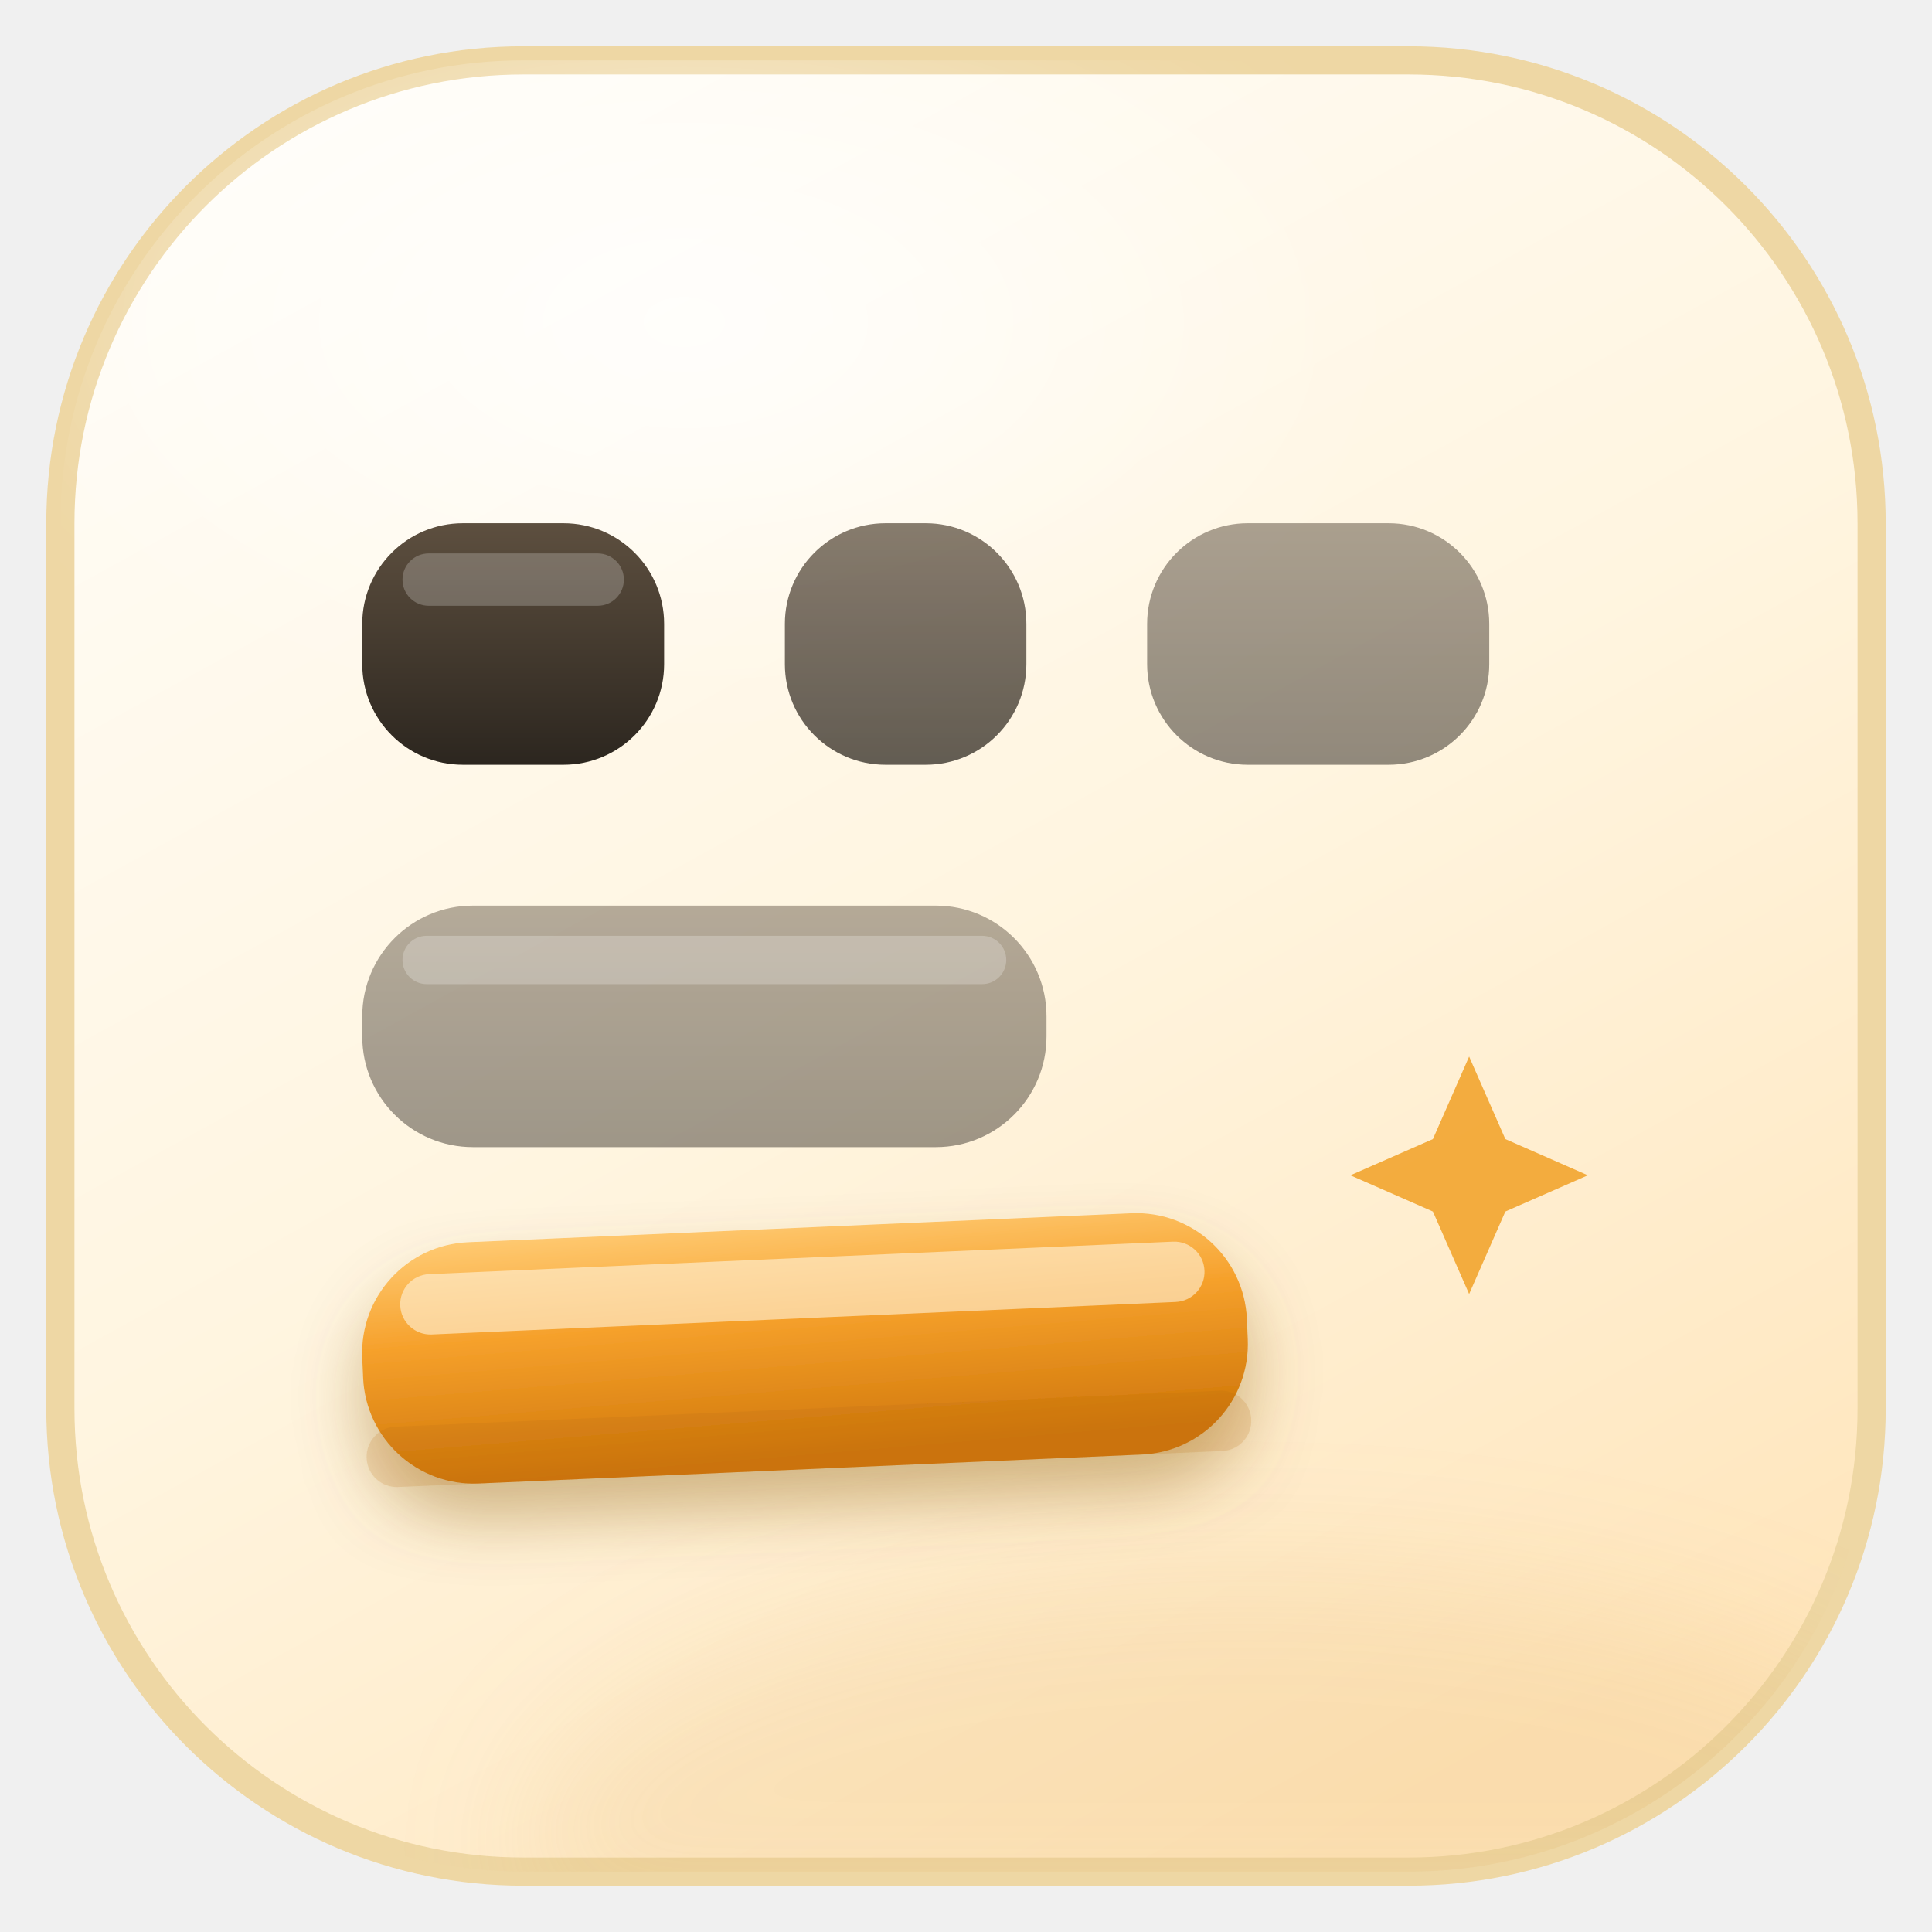
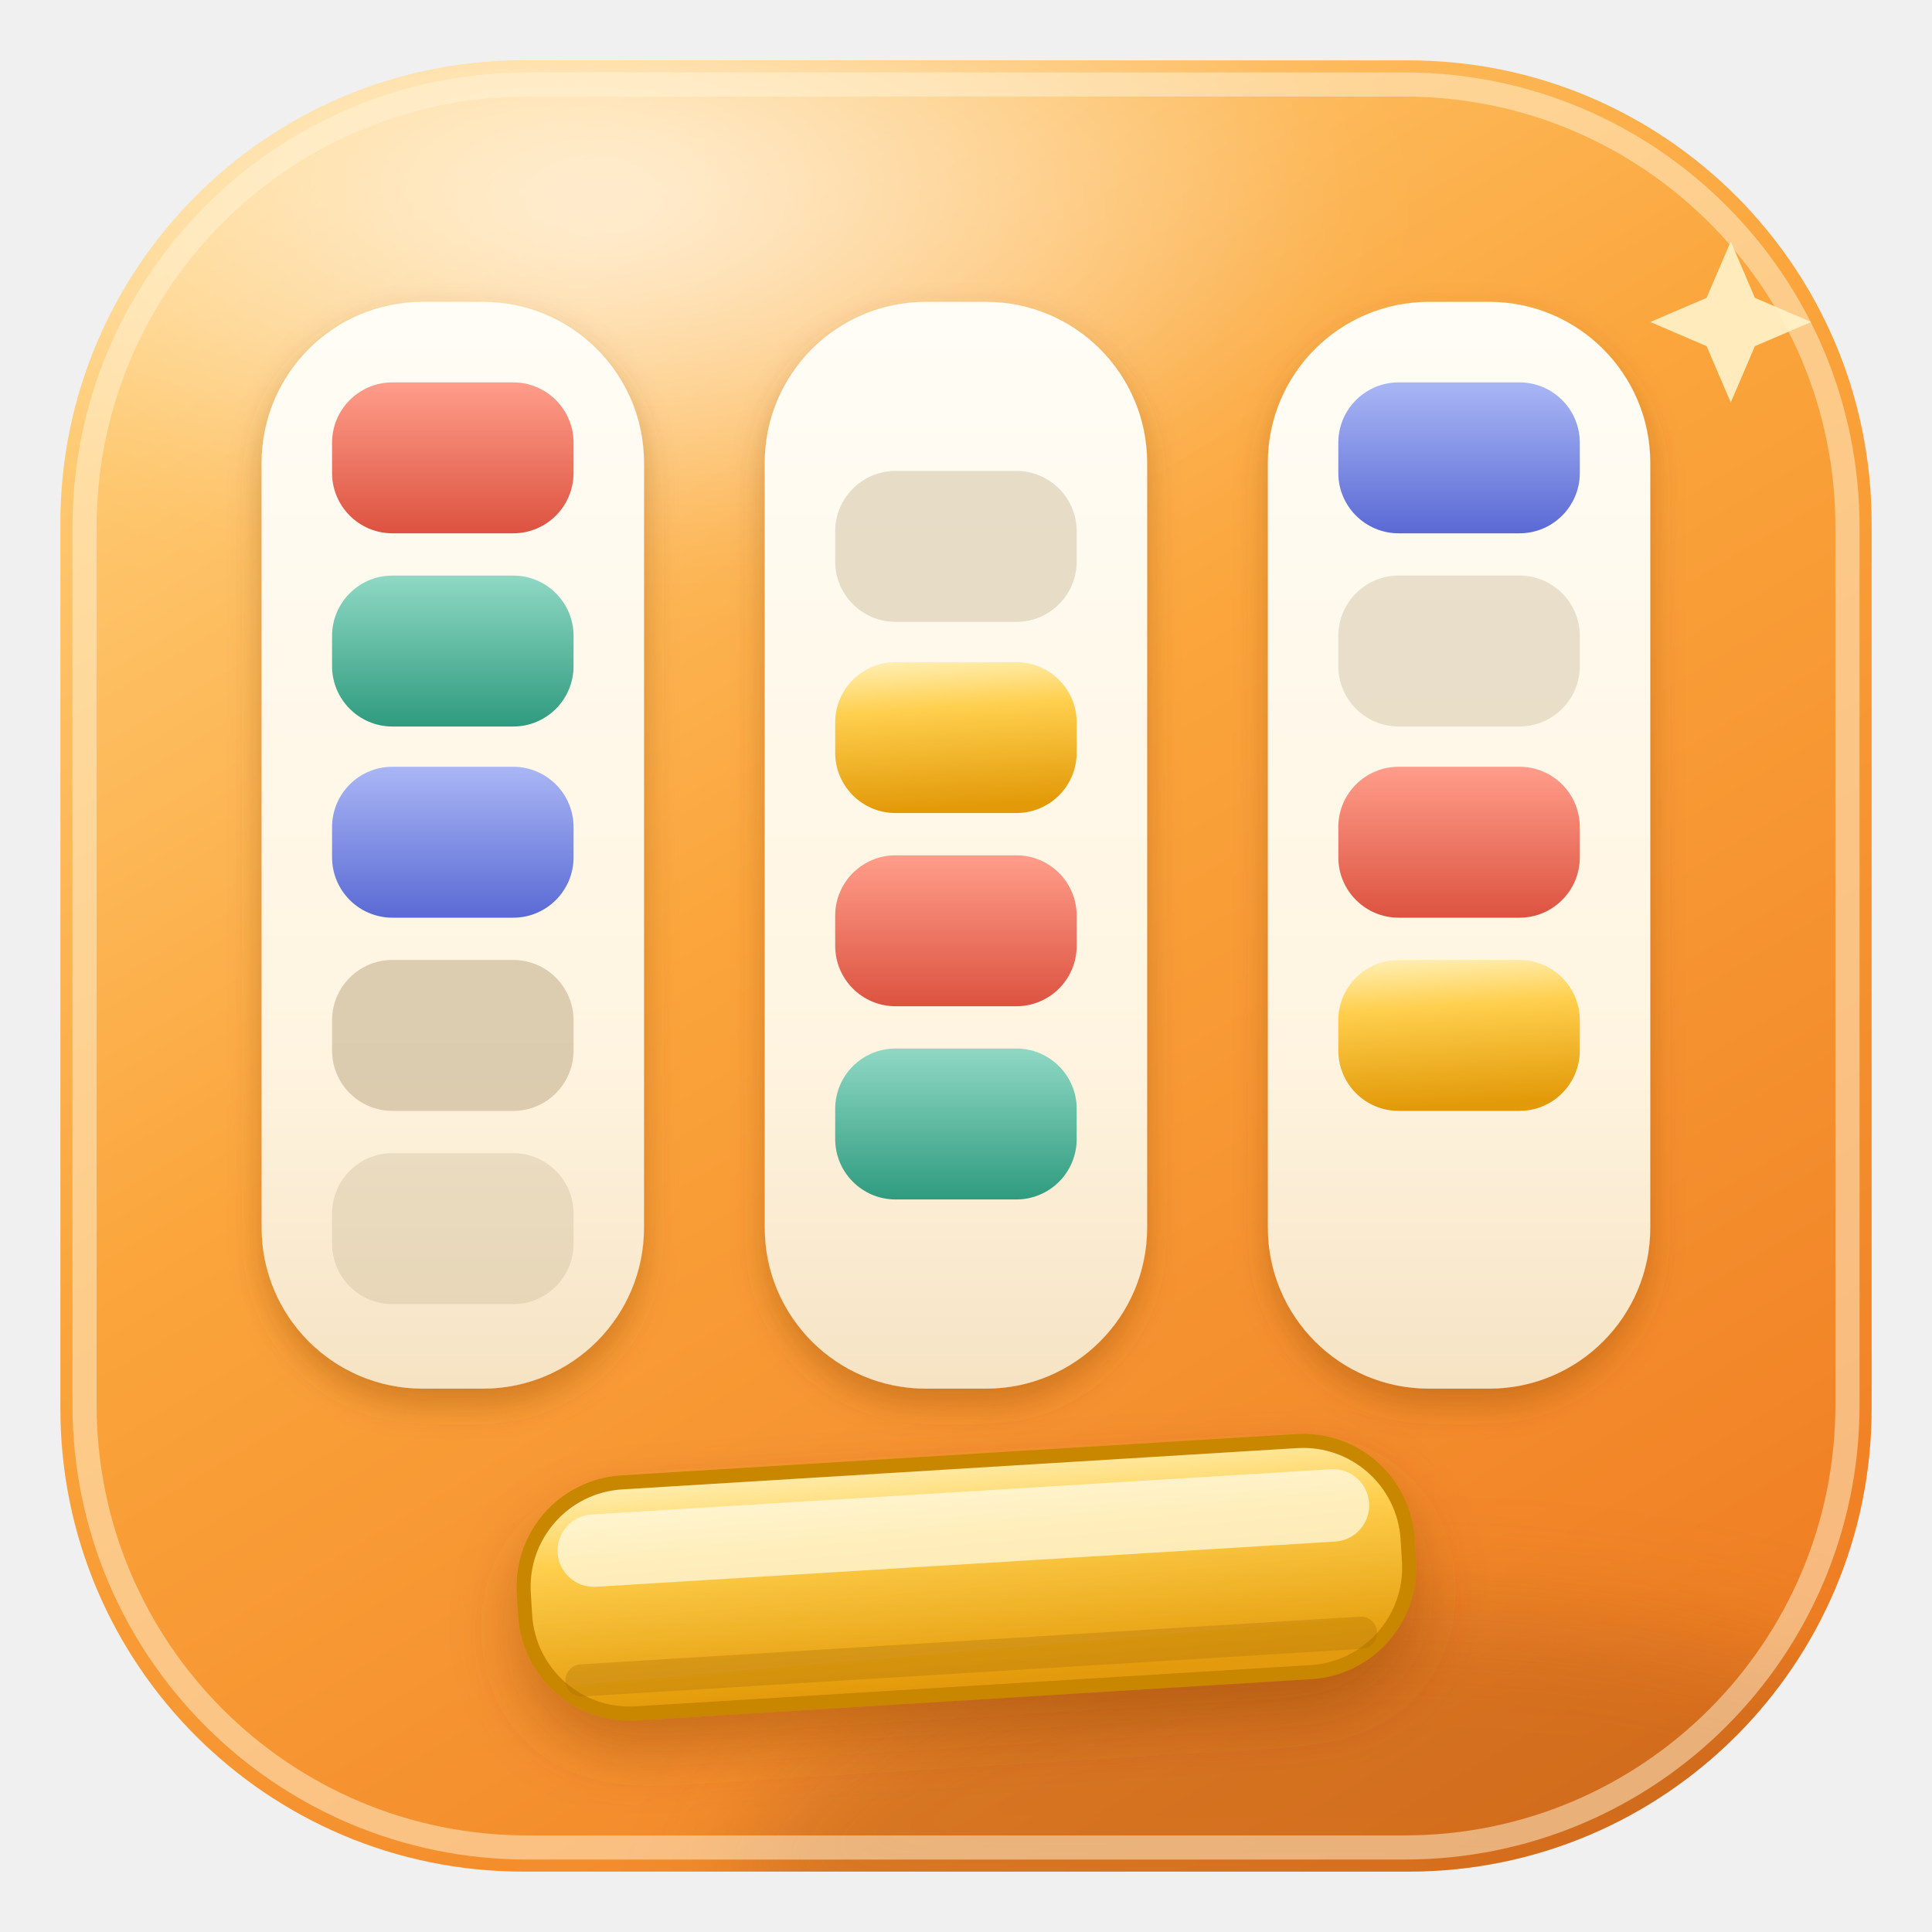
<svg xmlns="http://www.w3.org/2000/svg" viewBox="0 0 96 96" width="96" height="96" role="img" aria-label="Máy xếp câu">
  <defs>
-     <linearGradient id="nen" x1="0.15" y1="0" x2="0.7" y2="1">
-       <stop offset="0%" stop-color="#fffdf8" />
-       <stop offset="52%" stop-color="#fff5e0" />
-       <stop offset="100%" stop-color="#ffe6bd" />
+     <linearGradient id="bg" x1="0.2" y1="0" x2="0.8" y2="1">
+       <stop offset="0%" stop-color="#ffd07a" />
+       <stop offset="42%" stop-color="#fba53c" />
+       <stop offset="100%" stop-color="#ef7d22" />
    </linearGradient>
-     <linearGradient id="thanh" x1="0" y1="0" x2="0" y2="1">
-       <stop offset="0%" stop-color="#5d4f3f" />
-       <stop offset="100%" stop-color="#2c261f" />
+     <linearGradient id="slot" x1="0" y1="0" x2="0" y2="1">
+       <stop offset="0%" stop-color="#fffdf6" />
+       <stop offset="70%" stop-color="#fff4e0" />
+       <stop offset="100%" stop-color="#f6e3c4" />
    </linearGradient>
-     <linearGradient id="cam" x1="0" y1="0" x2="0.15" y2="1">
-       <stop offset="0%" stop-color="#ffcb74" />
-       <stop offset="42%" stop-color="#f6a12c" />
-       <stop offset="100%" stop-color="#cf7609" />
+     <linearGradient id="vang" x1="0" y1="0" x2="0.1" y2="1">
+       <stop offset="0%" stop-color="#fff0b8" />
+       <stop offset="35%" stop-color="#ffcf4d" />
+       <stop offset="100%" stop-color="#e39a09" />
+     </linearGradient>
+     <linearGradient id="hong" x1="0" y1="0" x2="0" y2="1">
+       <stop offset="0%" stop-color="#ff9d8a" />
+       <stop offset="100%" stop-color="#dc5340" />
+     </linearGradient>
+     <linearGradient id="xanh" x1="0" y1="0" x2="0" y2="1">
+       <stop offset="0%" stop-color="#8fd8c4" />
+       <stop offset="100%" stop-color="#2f9b7e" />
+     </linearGradient>
+     <linearGradient id="tim" x1="0" y1="0" x2="0" y2="1">
+       <stop offset="0%" stop-color="#a9b6f5" />
+       <stop offset="100%" stop-color="#5a6ad4" />
    </linearGradient>
    <radialGradient id="sang" cx="50%" cy="50%" r="50%">
-       <stop offset="0%" stop-color="#ffffff" stop-opacity=".85" />
+       <stop offset="0%" stop-color="#ffffff" stop-opacity=".75" />
      <stop offset="100%" stop-color="#ffffff" stop-opacity="0" />
    </radialGradient>
-     <filter id="do" x="-30%" y="-30%" width="160%" height="170%">
-       <feDropShadow dx="0" dy="1.8" stdDeviation="1.6" flood-color="#8a5410" flood-opacity=".38" />
+     <filter id="bong" x="-40%" y="-40%" width="180%" height="190%">
+       <feDropShadow dx="0" dy="1.6" stdDeviation="1.5" flood-color="#8a4310" flood-opacity=".4" />
+     </filter>
+     <filter id="bongNho" x="-40%" y="-40%" width="180%" height="190%">
+       <feDropShadow dx="0" dy="0.8" stdDeviation="0.8" flood-color="#8a4310" flood-opacity=".35" />
    </filter>
    <filter id="mem" x="-40%" y="-40%" width="180%" height="180%">
-       <feGaussianBlur stdDeviation="3.2" />
+       <feGaussianBlur stdDeviation="2.6" />
    </filter>
    <clipPath id="catThe">
      <rect x="3" y="3" width="90" height="90" rx="23" />
    </clipPath>
+     <clipPath id="catSlot1">
+       <rect x="13" y="15" width="19" height="54" rx="8" />
+     </clipPath>
+     <clipPath id="catSlot2">
+       <rect x="38" y="15" width="19" height="54" rx="8" />
+     </clipPath>
+     <clipPath id="catSlot3">
+       <rect x="63" y="15" width="19" height="54" rx="8" />
+     </clipPath>
  </defs>
-   <rect x="3" y="3" width="90" height="90" rx="23" fill="url(#nen)" stroke="#eed7a4" stroke-width="1.4" />
+   <rect x="3" y="3" width="90" height="90" rx="23" fill="url(#bg)" />
  <g clip-path="url(#catThe)">
-     <ellipse cx="34" cy="16" rx="34" ry="18" fill="url(#sang)" filter="url(#mem)" />
-     <ellipse cx="62" cy="92" rx="36" ry="14" fill="#d99b3f" opacity=".13" filter="url(#mem)" />
+     <ellipse cx="30" cy="10" rx="38" ry="18" fill="url(#sang)" filter="url(#mem)" />
+     <ellipse cx="70" cy="96" rx="34" ry="16" fill="#8a3f0c" opacity=".28" filter="url(#mem)" />
  </g>
-   <g>
-     <rect x="18" y="26" width="15" height="12" rx="5" fill="url(#thanh)" />
-     <rect x="39" y="26" width="12" height="12" rx="5" fill="url(#thanh)" opacity=".74" />
-     <rect x="57" y="26" width="17" height="12" rx="5" fill="url(#thanh)" opacity=".52" />
-     <rect x="20" y="27.5" width="11" height="2.6" rx="1.3" fill="#ffffff" opacity=".22" />
+   <rect x="4.2" y="4.2" width="87.6" height="87.6" rx="22" fill="none" stroke="#fff3d8" stroke-width="1.2" opacity=".5" />
+   <g filter="url(#bongNho)">
+     <rect x="13" y="15" width="19" height="54" rx="8" fill="url(#slot)" />
+     <rect x="38" y="15" width="19" height="54" rx="8" fill="url(#slot)" />
+     <rect x="63" y="15" width="19" height="54" rx="8" fill="url(#slot)" />
  </g>
-   <g>
-     <rect x="18" y="45" width="34" height="12" rx="5.5" fill="url(#thanh)" opacity=".46" />
-     <rect x="20" y="46.5" width="30" height="2.4" rx="1.2" fill="#ffffff" opacity=".24" />
+   <g clip-path="url(#catSlot1)">
+     <rect x="16.5" y="19.0" width="12" height="7.5" rx="3" fill="url(#hong)" />
+     <rect x="16.5" y="28.6" width="12" height="7.5" rx="3" fill="url(#xanh)" />
+     <rect x="16.5" y="38.1" width="12" height="7.5" rx="3" fill="url(#tim)" />
+     <rect x="16.5" y="47.7" width="12" height="7.5" rx="3" fill="#c9b795" opacity=".65" />
+     <rect x="16.5" y="57.3" width="12" height="7.5" rx="3" fill="#c9b795" opacity=".35" />
  </g>
-   <g transform="rotate(-2.5 40 67)" filter="url(#do)">
-     <rect x="18" y="61" width="44" height="12" rx="5.5" fill="url(#cam)" />
-     <rect x="20" y="62.5" width="40" height="3" rx="1.5" fill="#fff4dc" opacity=".6" />
-     <rect x="18" y="70" width="44" height="3" rx="1.5" fill="#b4670a" opacity=".16" />
+   <g clip-path="url(#catSlot2)">
+     <rect x="41.5" y="23.4" width="12" height="7.5" rx="3" fill="#c9b795" opacity=".45" />
+     <rect x="41.5" y="32.9" width="12" height="7.5" rx="3" fill="url(#vang)" />
+     <rect x="41.5" y="42.5" width="12" height="7.5" rx="3" fill="url(#hong)" />
+     <rect x="41.5" y="52.1" width="12" height="7.5" rx="3" fill="url(#xanh)" />
  </g>
-   <g fill="#f2a52f">
-     <path d="M73 52.5l1.8 4.1 4.1 1.8-4.1 1.8-1.8 4.1-1.8-4.1-4.1-1.8 4.1-1.8z" opacity=".9" />
+   <g clip-path="url(#catSlot3)">
+     <rect x="66.5" y="19.0" width="12" height="7.5" rx="3" fill="url(#tim)" />
+     <rect x="66.5" y="28.6" width="12" height="7.5" rx="3" fill="#c9b795" opacity=".4" />
+     <rect x="66.5" y="38.1" width="12" height="7.5" rx="3" fill="url(#hong)" />
+     <rect x="66.5" y="47.7" width="12" height="7.5" rx="3" fill="url(#vang)" />
+   </g>
+   <g transform="rotate(-3.5 50 78)" filter="url(#bong)">
+     <rect x="26" y="72.5" width="44" height="11.5" rx="5.2" fill="url(#vang)" stroke="#c98704" stroke-width=".7" />
+     <rect x="27.8" y="74" width="40.4" height="3.6" rx="1.8" fill="#fffbe8" opacity=".72" />
+     <rect x="27.8" y="81.4" width="40.4" height="1.6" rx=".8" fill="#a96c02" opacity=".3" />
+   </g>
+   <g fill="#fff3c9">
+     <path d="M86 12l1.2 2.8 2.8 1.2-2.8 1.2-1.2 2.8-1.2-2.8-2.8-1.2 2.8-1.2z" opacity=".9" />
  </g>
</svg>
